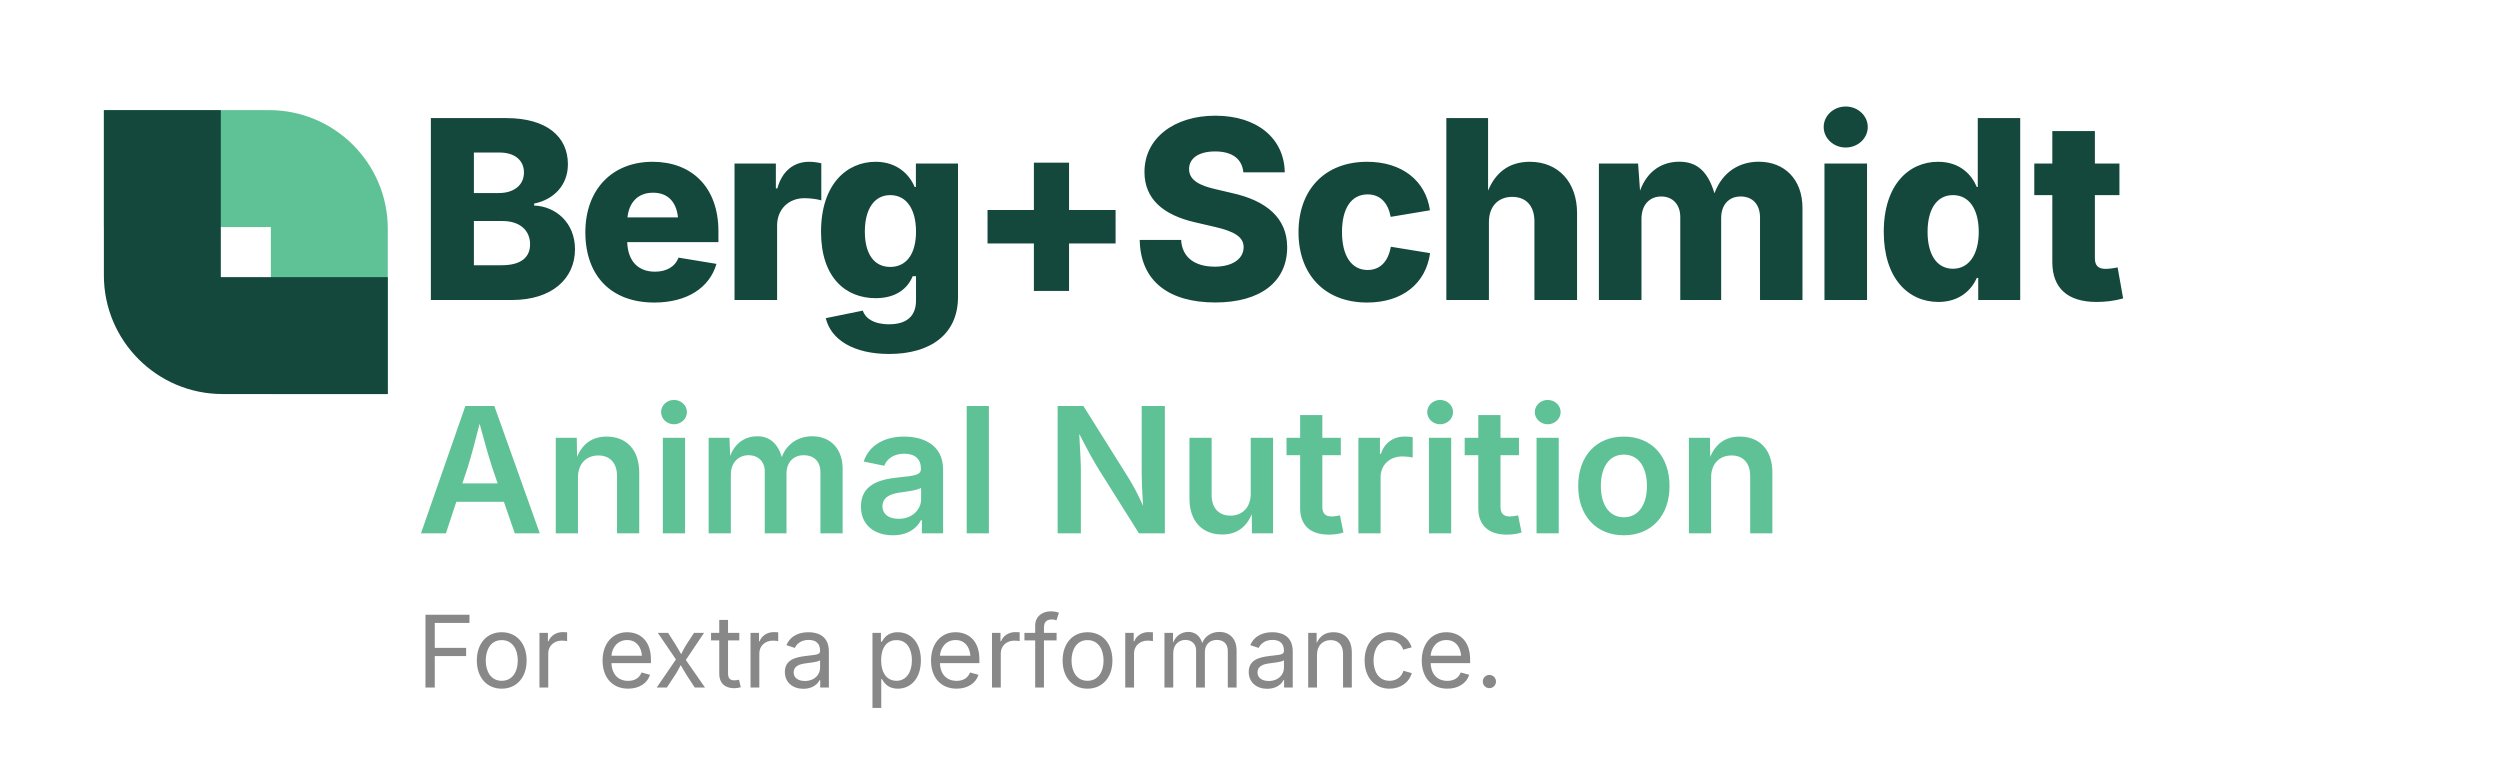
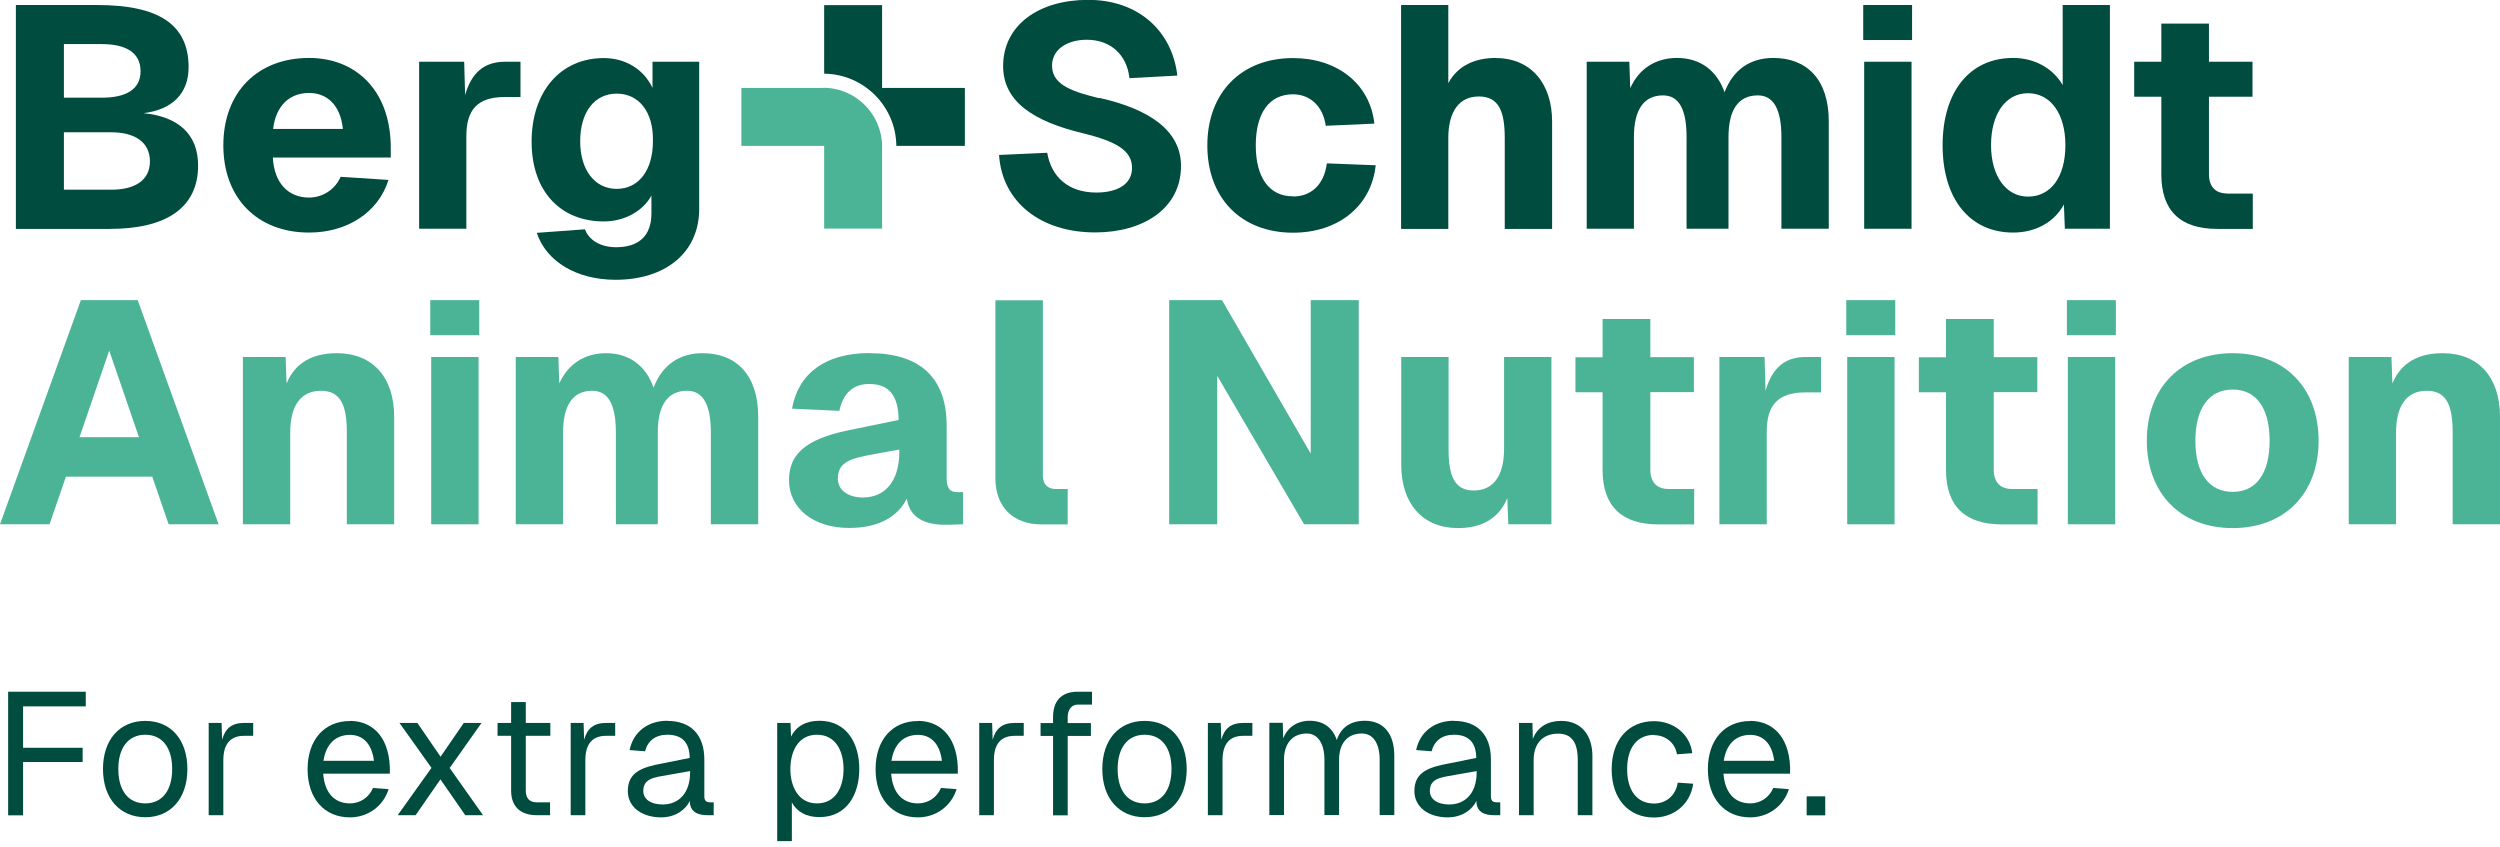
- <svg xmlns="http://www.w3.org/2000/svg" viewBox="0 0 600 186" role="img" aria-label="Berg+Schmidt Animal Nutrition — For extra performance.">
-   <g transform="translate(59,60.5) scale(1.13)">
-     <path d="M 4.956,-30.15 L -30.15,-30.15 L -30.15,-5.314 L 5.313,-5.314 L 5.313,30.15 L 30.15,30.15 L 30.15,-4.957 C 30.15,-18.849 18.848,-30.15 4.956,-30.15 Z" fill="#5fc296" />
-     <path d="M -4.956,30.15 L 30.15,30.15 L 30.15,5.314 L -5.313,5.314 L -5.313,-30.15 L -30.15,-30.15 L -30.15,4.957 C -30.15,18.849 -18.848,30.15 -4.956,30.15 Z" fill="#14483c" />
+ <svg xmlns="http://www.w3.org/2000/svg" id="B_S_Animal_Nutrition_Logo_sRGB" data-name="B+S Animal Nutrition Logo sRGB" viewBox="0 0 184.25 62.36">
+   <defs>
+     <style> .cls-1 { fill: #004c3e; } .cls-2 { fill: #4cb496; } </style>
+   </defs>
+   <g>
+     <path class="cls-1" d="M10.58,8.34c2.11-.26,3.32-1.44,3.32-3.39C13.9,1.79,11.67,.37,7.17,.37H1.17V16.87h6.92c4.27,0,6.51-1.63,6.51-4.67,0-2.28-1.42-3.6-4.02-3.86ZM4.71,3.25h2.79c1.79,0,2.86,.63,2.86,2s-1.12,1.95-2.86,1.95h-2.79V3.25Zm3.51,10.73h-3.51v-4.23h3.51c1.7,0,2.83,.72,2.83,2.14s-1.14,2.09-2.83,2.09Z" />
+     <path class="cls-1" d="M22.78,4.27c-3.83,0-6.32,2.56-6.32,6.44s2.49,6.43,6.32,6.43c2.81,0,5.11-1.49,5.85-3.88l-3.53-.23c-.39,.93-1.32,1.53-2.32,1.53-1.58,0-2.58-1.12-2.67-2.95h8.69v-.65c.02-4.32-2.6-6.69-6.02-6.69Zm-2.65,5.23c.19-1.65,1.16-2.65,2.65-2.65,1.23,0,2.3,.79,2.49,2.65h-5.13Z" />
+     <path class="cls-1" d="M34.28,7.04l-.07-2.49h-3.32v12.31h3.48v-6.83c0-1.93,.81-2.88,2.83-2.88h1.16v-2.6h-1.14c-1.56,0-2.49,.84-2.95,2.49Z" />
+     <path class="cls-1" d="M48.08,6.46c-.65-1.37-2-2.18-3.58-2.18-3.21,0-5.32,2.49-5.32,6.16s2.14,5.88,5.32,5.88c1.53,0,2.9-.77,3.51-1.91v1.32c0,1.67-.95,2.49-2.6,2.49-1.14,0-2-.51-2.3-1.32l-3.55,.26c.7,2.11,2.93,3.46,5.81,3.46,3.62,0,6.16-1.95,6.16-5.23V4.55h-3.44v1.91Zm-2.63,7.46c-1.6,0-2.69-1.37-2.69-3.51s1.05-3.51,2.69-3.51,2.72,1.35,2.67,3.51c0,2.14-1.05,3.51-2.67,3.51Z" />
+     <path class="cls-1" d="M80.98,7.23c-1.77-.44-3.39-.91-3.44-2.3-.07-1.21,1.02-2,2.56-2,1.74,0,2.95,1.09,3.14,2.83l3.53-.19c-.39-3.32-2.9-5.58-6.57-5.58s-6.27,1.88-6.27,4.88c0,2.65,2.3,4.09,5.88,4.95,2.58,.63,3.6,1.32,3.62,2.53,.02,1.21-1.05,1.84-2.63,1.84-2.07,0-3.32-1.16-3.62-2.93l-3.55,.16c.23,3.48,3.07,5.71,7.09,5.71,3.55,0,6.32-1.77,6.32-4.9,0-2.62-2.35-4.2-6.04-5.02Z" />
+     <path class="cls-1" d="M95.29,14.47c-1.74,0-2.74-1.37-2.74-3.76s1-3.76,2.74-3.76c1.23,0,2.21,.84,2.42,2.32l3.58-.16c-.33-3-2.81-4.83-5.99-4.83-3.83,0-6.32,2.56-6.32,6.44s2.49,6.43,6.32,6.43c3.28,0,5.76-1.91,6.09-4.97l-3.6-.14c-.21,1.6-1.18,2.44-2.49,2.44Z" />
+     <path class="cls-1" d="M110.25,4.27c-1.46,0-2.79,.51-3.51,1.86V.37h-3.48V16.87h3.48v-6.69c0-1.95,.79-3.07,2.25-3.07s1.91,1.07,1.91,3.07v6.69h3.49v-7.92c0-2.79-1.56-4.67-4.14-4.67Z" />
+     <path class="cls-1" d="M130.7,4.27c-1.7,0-2.97,.86-3.6,2.53-.56-1.6-1.79-2.53-3.51-2.53-1.58,0-2.81,.81-3.44,2.23l-.07-1.95h-3.14v12.31h3.48v-6.76c0-2,.72-3.07,2.14-3.07,1.18,0,1.74,1.02,1.74,3.07v6.76h3.09v-6.76c0-2,.72-3.07,2.16-3.07,1.16,0,1.74,1.02,1.74,3.07v6.76h3.49v-7.92c0-3.07-1.6-4.67-4.09-4.67Z" />
+     <rect class="cls-1" x="137.39" y="4.55" width="3.49" height="12.31" />
+     <rect class="cls-1" x="137.32" y=".37" width="3.6" height="2.58" />
+     <path class="cls-1" d="M152.02,6.27c-.72-1.25-2.09-2-3.65-2-3.21,0-5.2,2.49-5.2,6.44s2,6.43,5.2,6.43c1.65,0,3.04-.77,3.74-2.07l.07,1.79h3.32V.37h-3.48V6.27Zm-2.56,8.22c-1.6,0-2.72-1.49-2.72-3.79s1.07-3.83,2.72-3.83,2.76,1.49,2.76,3.83-1.07,3.79-2.76,3.79Z" />
+     <path class="cls-1" d="M164.15,14.26c-.88,0-1.35-.51-1.35-1.42V7.13h3.21v-2.58h-3.21V1.74h-3.51v2.81h-2v2.58h2v5.72c0,2.67,1.39,4.02,4.11,4.02h2.63v-2.6h-1.88Z" />
+     <path class="cls-1" d="M65.01,.38h-4.27V5.43c2.92,.03,5.29,2.4,5.32,5.32h5.05V6.48h-6.1V.38Z" />
+     <path class="cls-2" d="M60.68,6.48h-6.04v4.27h6.1v6.1h4.27v-6.04c0-2.39-1.94-4.34-4.34-4.34Z" />
  </g>
-   <text x="100" y="72" font-family="'Neue Haas Grotesk', 'Inter', -apple-system, sans-serif" font-weight="800" font-size="60" letter-spacing="-1.5" fill="#14483c">Berg+Schmidt</text>
-   <text x="100" y="128" font-family="'Neue Haas Grotesk', 'Inter', -apple-system, sans-serif" font-weight="600" font-size="42" fill="#5fc296">Animal Nutrition</text>
-   <text x="100" y="165" font-family="'Neue Haas Grotesk', 'Inter', -apple-system, sans-serif" font-weight="400" font-size="24" fill="#888">For extra performance.</text>
+   <g>
+     <path class="cls-2" d="M5.96,22.12h4.19l5.96,16.52h-3.68l-1.21-3.51H4.86l-1.21,3.51H0L5.96,22.12Zm4.28,10.1l-2.19-6.38-2.19,6.38h4.37Z" />
+     <path class="cls-2" d="M21.05,26.31l.07,1.95c.67-1.63,2.05-2.23,3.7-2.23,2.68,0,4.23,1.81,4.23,4.68v7.93h-3.49v-6.77c0-1.98-.44-3.07-1.91-3.07s-2.26,1.09-2.26,3.07v6.77h-3.49v-12.33h3.14Z" />
+     <path class="cls-2" d="M31.71,22.12h3.61v2.58h-3.61v-2.58Zm3.56,4.19v12.33h-3.49v-12.33h3.49Z" />
+     <path class="cls-2" d="M41.15,26.31l.07,1.95c.63-1.42,1.86-2.23,3.44-2.23,1.72,0,2.95,.93,3.51,2.54,.63-1.68,1.91-2.54,3.61-2.54,2.49,0,4.1,1.61,4.1,4.68v7.93h-3.49v-6.77c0-2.05-.58-3.07-1.75-3.07-1.44,0-2.16,1.07-2.16,3.07v6.77h-3.09v-6.77c0-2.05-.56-3.07-1.75-3.07-1.42,0-2.14,1.07-2.14,3.07v6.77h-3.49v-12.33h3.14Z" />
+     <path class="cls-2" d="M64.09,26.03c3.75,0,5.68,1.84,5.68,5.35v3.89c0,.81,.33,1,.77,1h.44v2.37l-.61,.02c-.81,.02-3.21,.26-3.54-1.91-.63,1.28-2,2.16-4.26,2.16-2.51,0-4.42-1.35-4.42-3.54s1.7-3.14,4.68-3.72l3.4-.7c-.02-1.79-.7-2.65-2.16-2.65-1.19,0-1.93,.67-2.21,1.98l-3.49-.16c.47-2.63,2.49-4.1,5.72-4.1Zm-.42,10.63c1.51-.02,2.61-1.14,2.61-3.37v-.16l-2.02,.37c-1.47,.28-2.51,.51-2.51,1.77,0,.79,.65,1.4,1.93,1.4Z" />
+     <path class="cls-2" d="M76.86,22.12v12.94c0,.63,.35,.98,.95,.98h.88v2.61h-1.91c-2.07,0-3.42-1.23-3.42-3.42v-13.1h3.49Z" />
+     <path class="cls-2" d="M90.06,22.12l6.54,11.31v-11.31h3.54v16.52h-4.03l-6.4-10.94v10.94h-3.54V22.12h3.89Z" />
+     <path class="cls-2" d="M111.16,38.64l-.07-1.93c-.67,1.61-2.02,2.21-3.63,2.21-2.63,0-4.19-1.81-4.19-4.68v-7.93h3.49v6.77c0,1.98,.42,3.07,1.86,3.07s2.23-1.09,2.23-3.07v-6.77h3.49v12.33h-3.19Z" />
+     <path class="cls-2" d="M121.63,23.5v2.82h3.21v2.58h-3.21v5.72c0,.91,.47,1.42,1.35,1.42h1.88v2.61h-2.63c-2.72,0-4.12-1.35-4.12-4.02v-5.72h-2v-2.58h2v-2.82h3.51Z" />
+     <path class="cls-2" d="M130.05,26.31l.07,2.49c.47-1.65,1.4-2.49,2.95-2.49h1.14v2.61h-1.16c-2.02,0-2.84,.95-2.84,2.88v6.84h-3.49v-12.33h3.33Z" />
+     <path class="cls-2" d="M136.07,22.12h3.61v2.58h-3.61v-2.58Zm3.56,4.19v12.33h-3.49v-12.33h3.49Z" />
+     <path class="cls-2" d="M146.94,23.5v2.82h3.21v2.58h-3.21v5.72c0,.91,.47,1.42,1.35,1.42h1.88v2.61h-2.63c-2.72,0-4.12-1.35-4.12-4.02v-5.72h-2v-2.58h2v-2.82h3.51Z" />
+     <path class="cls-2" d="M152.33,22.12h3.61v2.58h-3.61v-2.58Zm3.56,4.19v12.33h-3.49v-12.33h3.49Z" />
+     <path class="cls-2" d="M158.22,32.48c0-3.91,2.51-6.45,6.33-6.45s6.33,2.54,6.33,6.45-2.51,6.44-6.33,6.44-6.33-2.54-6.33-6.44Zm6.33,3.77c1.75,0,2.72-1.37,2.72-3.77s-.98-3.77-2.72-3.77-2.75,1.37-2.75,3.77,1,3.77,2.75,3.77Z" />
+     <path class="cls-2" d="M176.25,26.31l.07,1.95c.67-1.63,2.05-2.23,3.7-2.23,2.68,0,4.23,1.81,4.23,4.68v7.93h-3.49v-6.77c0-1.98-.44-3.07-1.91-3.07s-2.26,1.09-2.26,3.07v6.77h-3.49v-12.33h3.14Z" />
+     <path class="cls-1" d="M6.32,50.98v1.08H1.7v3.05H6.09v1.05H1.7v3.93H.6v-9.11H6.32Z" />
+     <path class="cls-1" d="M7.59,56.68c0-2.17,1.23-3.55,3.12-3.55s3.1,1.39,3.1,3.55-1.23,3.55-3.1,3.55-3.12-1.38-3.12-3.55Zm3.12,2.53c1.24,0,1.98-.95,1.98-2.53s-.73-2.53-1.98-2.53-1.99,.95-1.99,2.53,.73,2.53,1.99,2.53Z" />
+     <path class="cls-1" d="M16.33,53.28l.04,1.24c.23-.85,.73-1.24,1.62-1.24h.67v.95h-.67c-1.04,0-1.53,.63-1.53,1.8v4.05h-1.08v-6.8h.95Z" />
+     <path class="cls-1" d="M25.79,53.13c1.5,0,2.84,.99,2.94,3.4v.49s-4.91,0-4.91,0c.1,1.39,.81,2.19,1.98,2.19,.72,0,1.39-.42,1.69-1.14l1.15,.09c-.4,1.28-1.55,2.08-2.85,2.08-1.9,0-3.12-1.4-3.12-3.55s1.22-3.55,3.12-3.55Zm1.77,2.94c-.18-1.42-.95-1.91-1.77-1.91-1.08,0-1.77,.71-1.95,1.91h3.72Z" />
+     <path class="cls-1" d="M35.49,53.28l-2.35,3.32,2.46,3.48h-1.31l-1.83-2.64-1.83,2.64h-1.32l2.49-3.49-2.36-3.31h1.32l1.71,2.49,1.71-2.49h1.32Z" />
+     <path class="cls-1" d="M38.75,51.74v1.54h1.81v.95h-1.81v4.04c0,.56,.27,.86,.81,.86h.98v.95h-.98c-1.22,0-1.89-.65-1.89-1.81v-4.04h-1v-.95h1v-1.54h1.08Z" />
+     <path class="cls-1" d="M43.01,53.28l.04,1.24c.23-.85,.73-1.24,1.62-1.24h.67v.95h-.67c-1.04,0-1.53,.63-1.53,1.8v4.05h-1.08v-6.8h.95Z" />
+     <path class="cls-1" d="M49.18,53.13c1.74,0,2.73,1.03,2.73,2.85v2.73c0,.28,.13,.42,.41,.42h.28v.95h-.46c-.69,0-1.3-.22-1.3-1.05-.3,.63-1.04,1.21-2.12,1.21-1.36,0-2.45-.72-2.45-1.94,0-1.4,1.05-1.76,2.57-2.04l1.99-.4c-.01-1.14-.56-1.71-1.65-1.71-.86,0-1.44,.44-1.64,1.22l-1.14-.09c.27-1.32,1.33-2.16,2.78-2.16Zm-.31,6.16c1.1-.01,1.99-.78,1.99-2.37v-.09l-1.6,.28c-1.01,.18-1.85,.24-1.85,1.19,0,.54,.46,.99,1.46,.99Z" />
+     <path class="cls-1" d="M57.29,53.28h.97l.04,1.01c.37-.76,1.1-1.17,2.09-1.17,2.03,0,2.94,1.68,2.94,3.55s-.91,3.55-2.94,3.55c-.95,0-1.64-.37-2.03-1.08v2.85h-1.08v-8.72Zm2.92,5.93c1.4,0,1.96-1.23,1.96-2.53s-.56-2.53-1.96-2.53-1.96,1.26-1.96,2.53,.58,2.53,1.96,2.53Z" />
+     <path class="cls-1" d="M67.65,53.13c1.5,0,2.84,.99,2.94,3.4v.49s-4.91,0-4.91,0c.1,1.39,.81,2.19,1.98,2.19,.72,0,1.39-.42,1.69-1.14l1.15,.09c-.4,1.28-1.55,2.08-2.85,2.08-1.9,0-3.12-1.4-3.12-3.55s1.22-3.55,3.12-3.55Zm1.77,2.94c-.18-1.42-.95-1.91-1.77-1.91-1.08,0-1.77,.71-1.95,1.91h3.72Z" />
+     <path class="cls-1" d="M73.12,53.28l.04,1.24c.23-.85,.73-1.24,1.62-1.24h.67v.95h-.67c-1.04,0-1.53,.63-1.53,1.8v4.05h-1.08v-6.8h.95Z" />
+     <path class="cls-1" d="M79.43,50.98h1.05v.95h-1.05c-.44,0-.74,.35-.74,.92v.44h1.71v.95h-1.71v5.85h-1.08v-5.85h-.92v-.95h.92v-.44c0-1.14,.56-1.87,1.82-1.87Z" />
+     <path class="cls-1" d="M81.24,56.68c0-2.17,1.23-3.55,3.12-3.55s3.1,1.39,3.1,3.55-1.23,3.55-3.1,3.55-3.12-1.38-3.12-3.55Zm3.12,2.53c1.24,0,1.98-.95,1.98-2.53s-.73-2.53-1.98-2.53-1.99,.95-1.99,2.53,.73,2.53,1.99,2.53Z" />
+     <path class="cls-1" d="M89.97,53.28l.04,1.24c.23-.85,.73-1.24,1.62-1.24h.67v.95h-.67c-1.04,0-1.53,.63-1.53,1.8v4.05h-1.08v-6.8h.95Z" />
+     <path class="cls-1" d="M94.54,53.28l.03,1.14c.32-.82,1.03-1.3,1.96-1.3,.99,0,1.69,.51,1.99,1.42,.3-.91,1-1.42,2.07-1.42,1.37,0,2.17,.94,2.17,2.58v4.37h-1.08v-4.07c0-1.23-.49-1.94-1.31-1.94-1.06,0-1.68,.72-1.68,1.94v4.07h-1.08v-4.07c0-1.21-.49-1.94-1.3-1.94-1.05,0-1.68,.73-1.68,1.94v4.07h-1.08v-6.8h.99Z" />
+     <path class="cls-1" d="M107.15,53.13c1.74,0,2.73,1.03,2.73,2.85v2.73c0,.28,.13,.42,.41,.42h.28v.95h-.46c-.69,0-1.3-.22-1.3-1.05-.29,.63-1.04,1.21-2.12,1.21-1.36,0-2.45-.72-2.45-1.94,0-1.4,1.05-1.76,2.57-2.04l1.99-.4c-.01-1.14-.56-1.71-1.65-1.71-.86,0-1.44,.44-1.64,1.22l-1.14-.09c.27-1.32,1.33-2.16,2.78-2.16Zm-.31,6.16c1.1-.01,1.99-.78,1.99-2.37v-.09l-1.6,.28c-1.01,.18-1.85,.24-1.85,1.19,0,.54,.46,.99,1.46,.99Z" />
+     <path class="cls-1" d="M112.94,53.28l.03,1.18c.35-.92,1.15-1.33,2.09-1.33,1.55,0,2.3,1.14,2.3,2.58v4.37h-1.08v-4.07c0-1.26-.42-1.94-1.45-1.94-1.08,0-1.8,.68-1.8,1.94v4.07h-1.08v-6.8h.99Z" />
+     <path class="cls-1" d="M121.91,54.16c-1.26,0-1.99,.95-1.99,2.53s.73,2.53,1.99,2.53c.85,0,1.59-.56,1.74-1.54l1.14,.08c-.22,1.54-1.45,2.49-2.89,2.49-1.9,0-3.12-1.4-3.12-3.55s1.22-3.55,3.12-3.55c1.39,0,2.64,.9,2.82,2.36l-1.13,.08c-.14-.89-.89-1.41-1.69-1.41Z" />
+     <path class="cls-1" d="M128.99,53.13c1.5,0,2.84,.99,2.94,3.4v.49s-4.91,0-4.91,0c.1,1.39,.81,2.19,1.98,2.19,.72,0,1.39-.42,1.69-1.14l1.15,.09c-.4,1.28-1.55,2.08-2.85,2.08-1.9,0-3.12-1.4-3.12-3.55s1.22-3.55,3.12-3.55Zm1.77,2.94c-.18-1.42-.95-1.91-1.77-1.91-1.08,0-1.77,.71-1.95,1.91h3.72Z" />
+     <path class="cls-1" d="M134.52,58.69v1.4h-1.37v-1.4h1.37Z" />
+   </g>
</svg>
